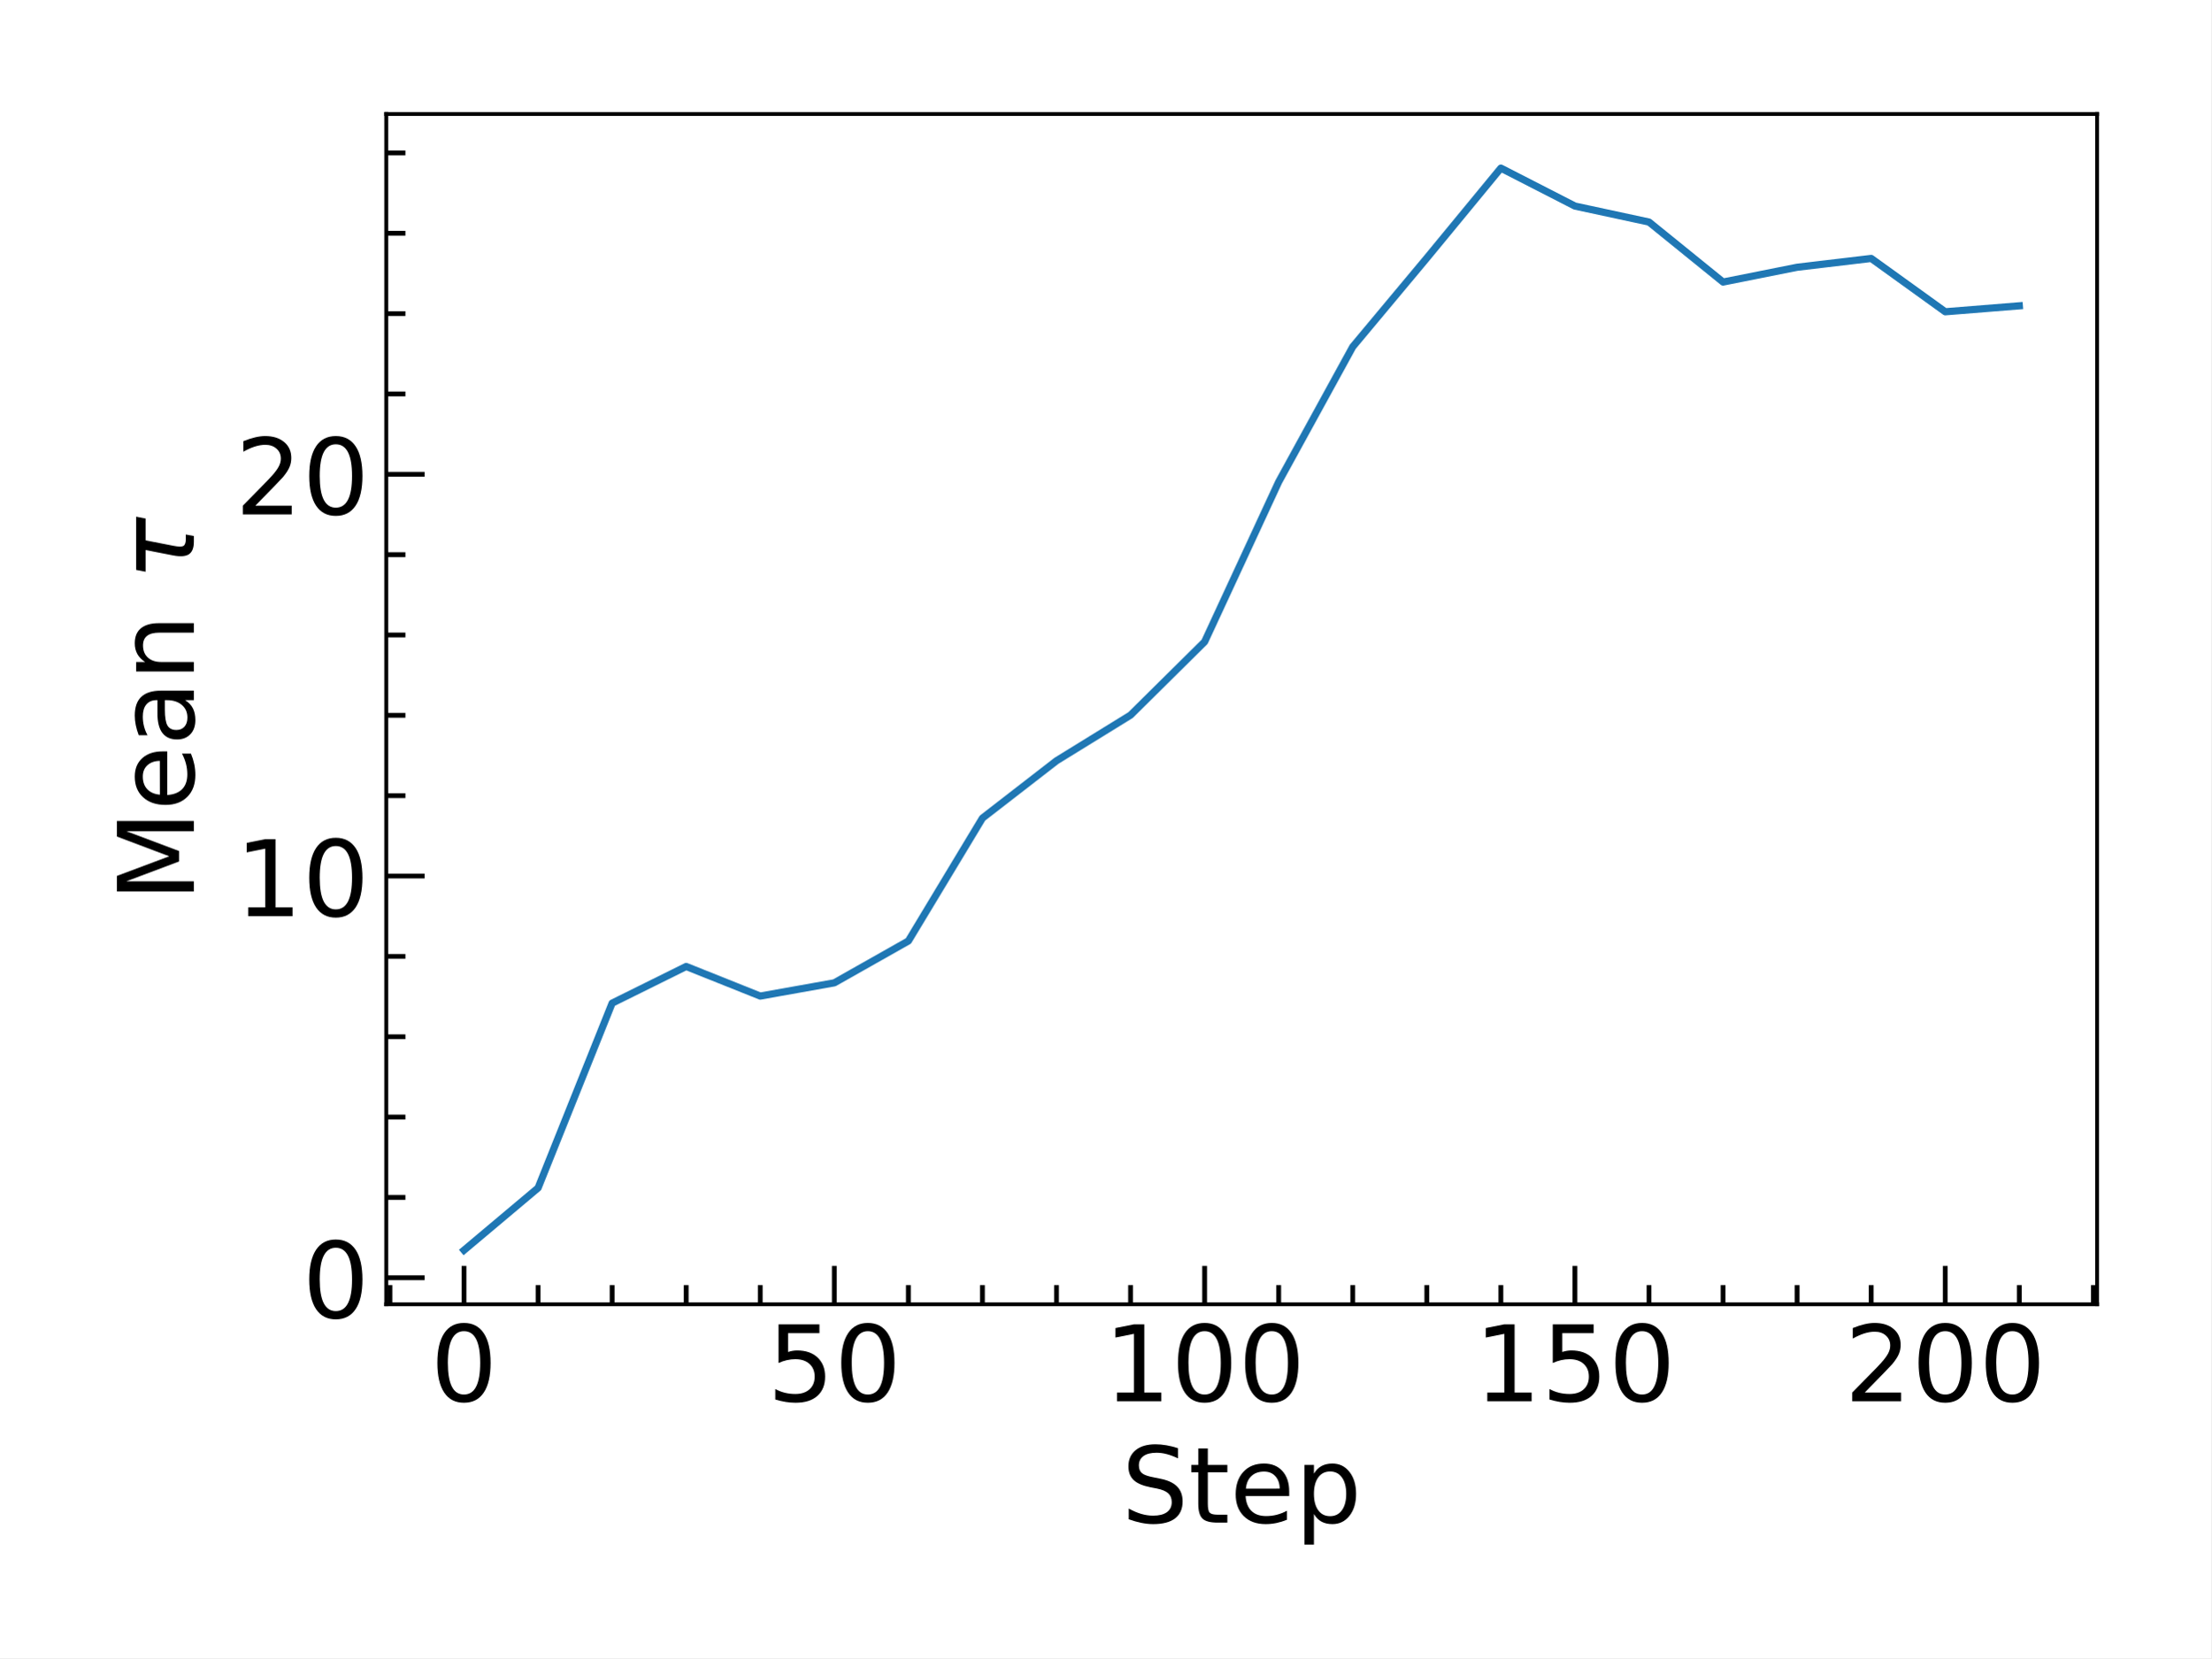
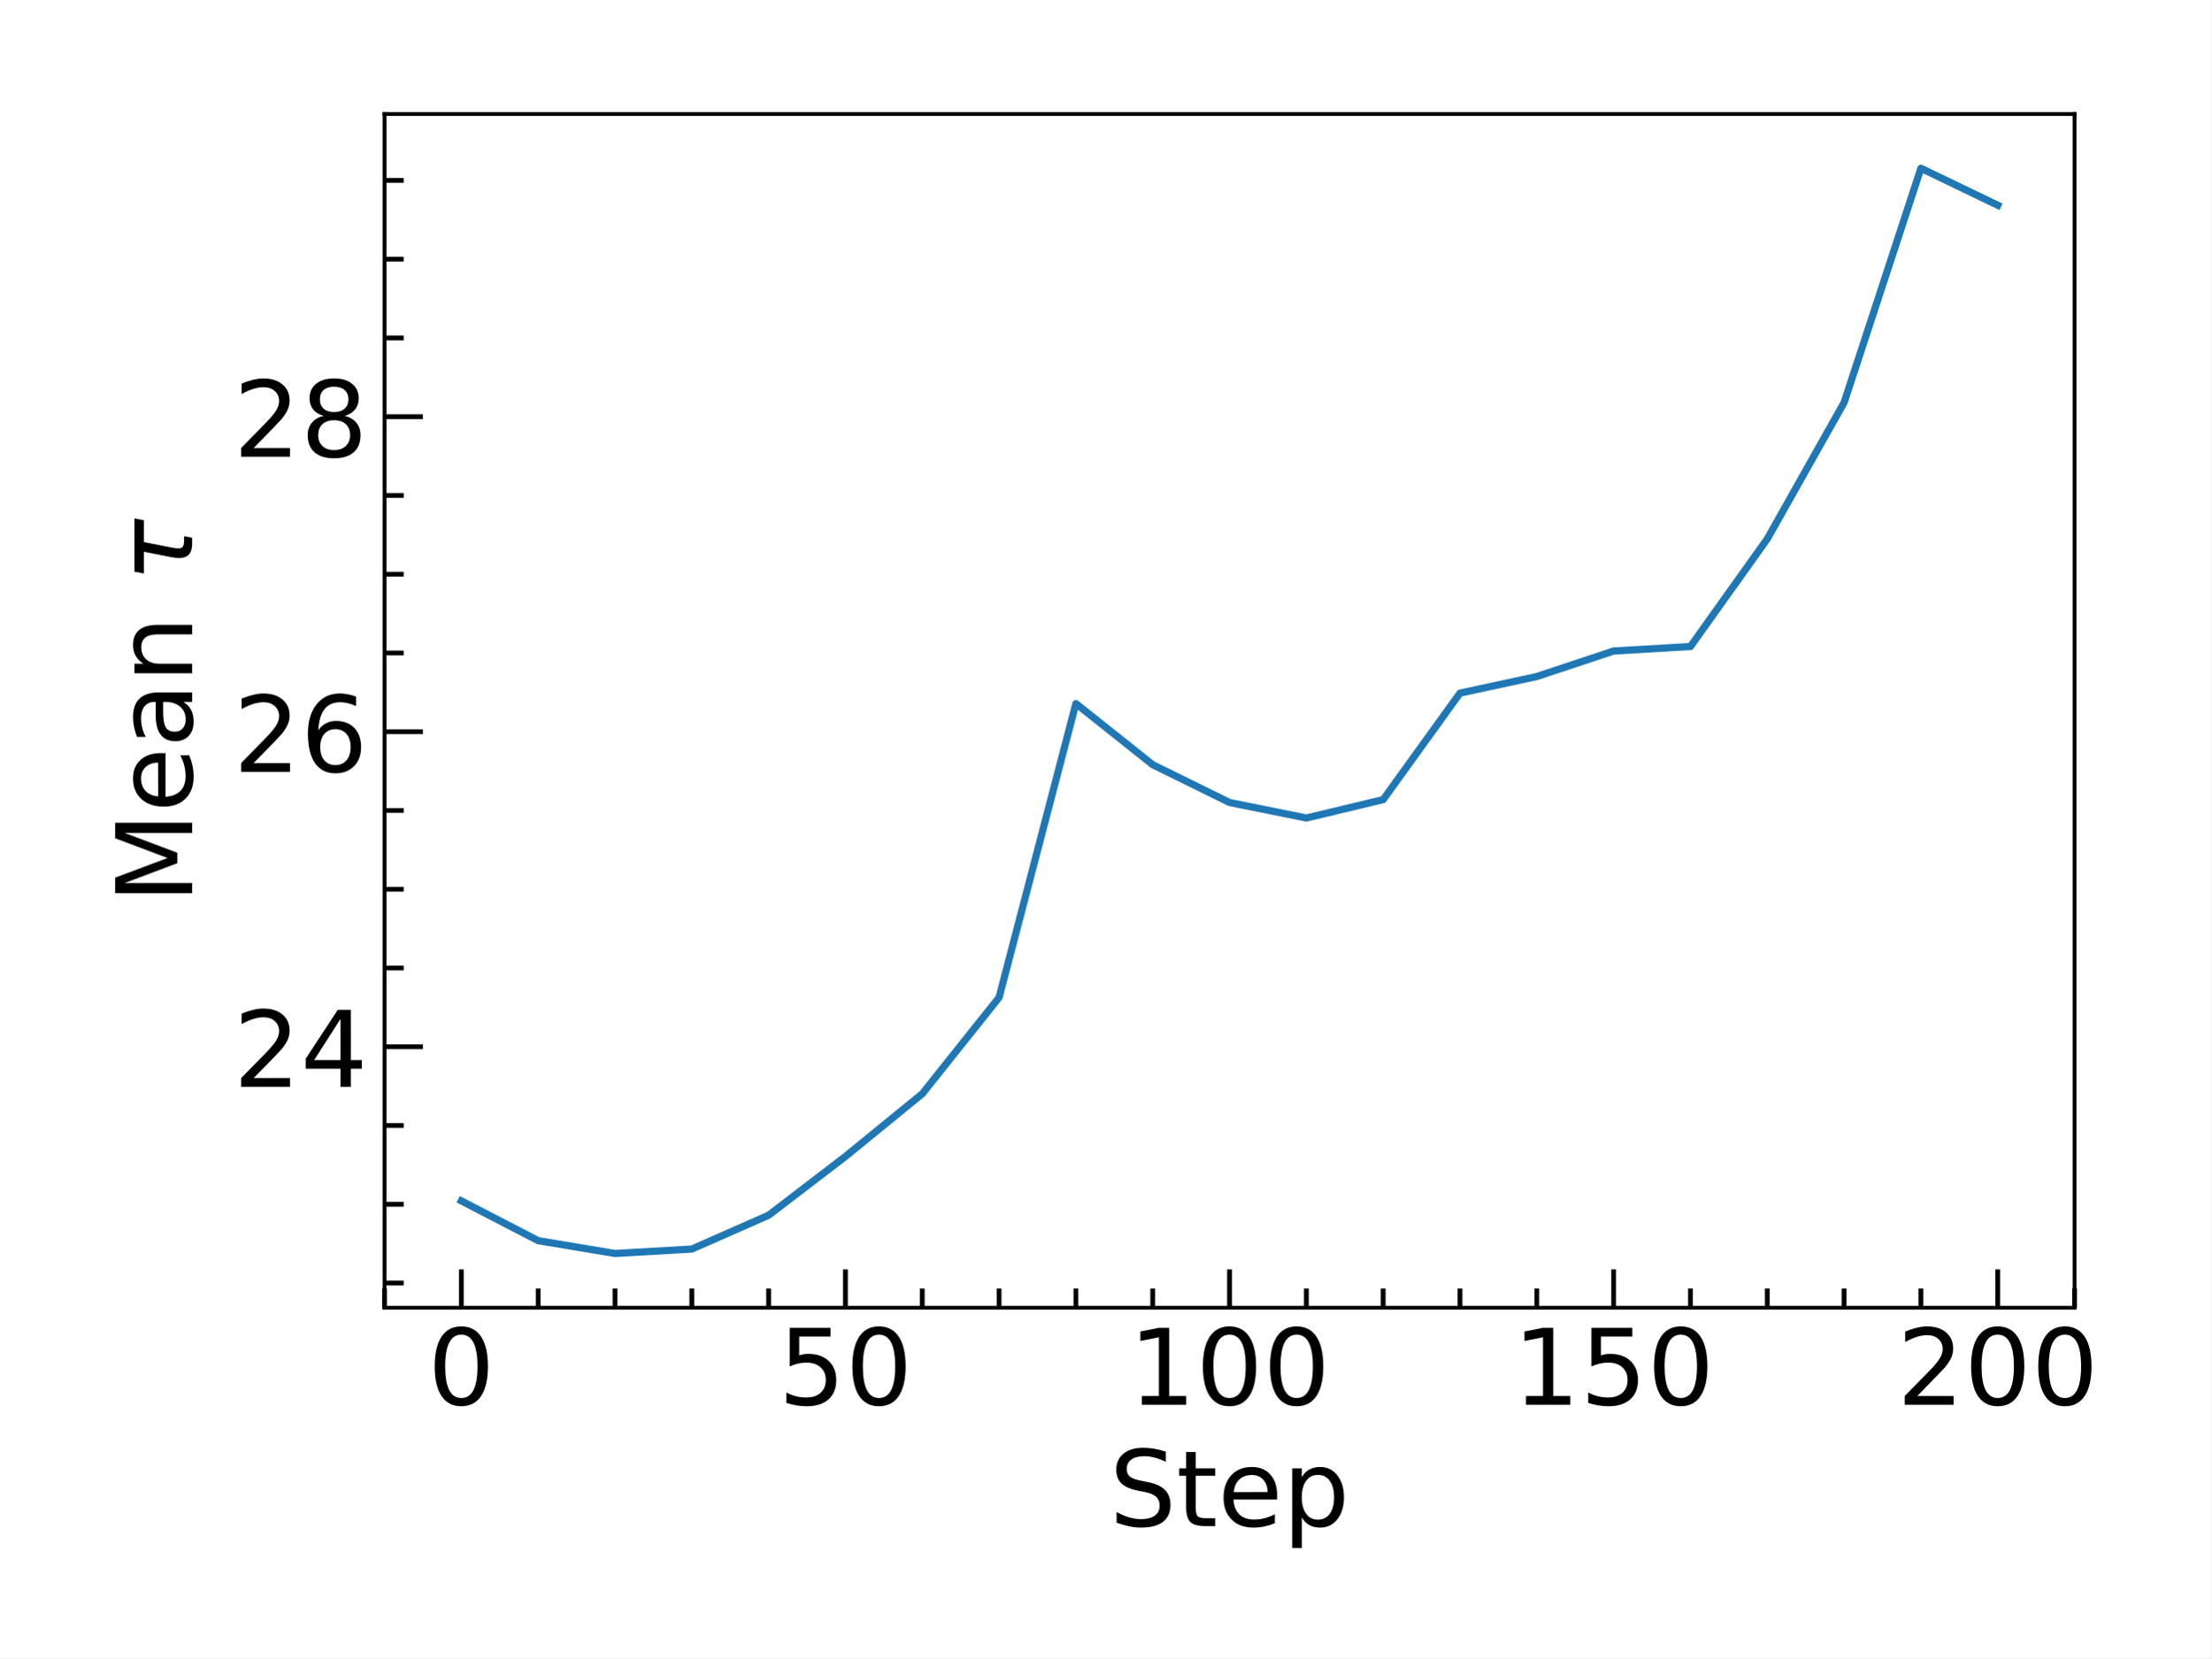
<svg xmlns="http://www.w3.org/2000/svg" xmlns:xlink="http://www.w3.org/1999/xlink" width="460.8pt" height="345.6pt" viewBox="0 0 460.8 345.6" version="1.1">
  <defs>
    <style type="text/css">*{stroke-linejoin: round; stroke-linecap: butt}</style>
  </defs>
  <g id="figure_1">
    <g id="patch_1">
      <path d="M 0 345.6  L 460.8 345.6  L 460.8 0  L 0 0  z " style="fill: #ffffff" />
    </g>
    <g id="axes_1">
      <g id="patch_2">
-         <path d="M 80.49 271.86  L 437.04 271.86  L 437.04 23.76  L 80.49 23.76  z " style="fill: #ffffff" />
+         <path d="M 80.13 272.58  L 432.348 272.58  L 432.348 23.76  L 80.13 23.76  z " style="fill: #ffffff" />
      </g>
      <g id="matplotlib.axis_1">
        <g id="xtick_1">
          <g id="line2d_1">
            <defs>
-               <path id="m3939427437" d="M 0 0  L 0 -8  " style="stroke: #000000" />
-             </defs>
-             <g>
-               <use xlink:href="#m3939427437" x="96.697" y="271.86" style="stroke: #000000" />
+               <path id="m4d07c75f42" d="M 0 0  L 0 -8  " style="stroke: #000000" />
+             </defs>
+             <g>
+               <use xlink:href="#m4d07c75f42" x="96.14" y="272.58" style="stroke: #000000" />
            </g>
          </g>
          <g id="text_1">
-             <g transform="translate(89.69807 292.0766) scale(0.22 -0.22)">
+             <g transform="translate(89.14115 292.7966) scale(0.22 -0.22)">
              <defs>
                <path id="DejaVuSans-30" d="M 2034 4250  Q 1547 4250 1301 3770  Q 1056 3291 1056 2328  Q 1056 1369 1301 889  Q 1547 409 2034 409  Q 2525 409 2770 889  Q 3016 1369 3016 2328  Q 3016 3291 2770 3770  Q 2525 4250 2034 4250  z M 2034 4750  Q 2819 4750 3233 4129  Q 3647 3509 3647 2328  Q 3647 1150 3233 529  Q 2819 -91 2034 -91  Q 1250 -91 836 529  Q 422 1150 422 2328  Q 422 3509 836 4129  Q 1250 4750 2034 4750  z " transform="scale(0.015625)" />
              </defs>
              <use xlink:href="#DejaVuSans-30" />
            </g>
          </g>
        </g>
        <g id="xtick_2">
          <g id="line2d_2">
            <g>
-               <use xlink:href="#m3939427437" x="173.872" y="271.86" style="stroke: #000000" />
+               <use xlink:href="#m4d07c75f42" x="176.189" y="272.58" style="stroke: #000000" />
            </g>
          </g>
          <g id="text_2">
-             <g transform="translate(159.8746 292.0766) scale(0.22 -0.22)">
+             <g transform="translate(162.1919 292.7966) scale(0.22 -0.22)">
              <defs>
                <path id="DejaVuSans-35" d="M 691 4666  L 3169 4666  L 3169 4134  L 1269 4134  L 1269 2991  Q 1406 3038 1543 3061  Q 1681 3084 1819 3084  Q 2600 3084 3056 2656  Q 3513 2228 3513 1497  Q 3513 744 3044 326  Q 2575 -91 1722 -91  Q 1428 -91 1123 -41  Q 819 9 494 109  L 494 744  Q 775 591 1075 516  Q 1375 441 1709 441  Q 2250 441 2565 725  Q 2881 1009 2881 1497  Q 2881 1984 2565 2268  Q 2250 2553 1709 2553  Q 1456 2553 1204 2497  Q 953 2441 691 2322  L 691 4666  z " transform="scale(0.015625)" />
              </defs>
              <use xlink:href="#DejaVuSans-35" />
              <use xlink:href="#DejaVuSans-30" transform="translate(63.62305 0)" />
            </g>
          </g>
        </g>
        <g id="xtick_3">
          <g id="line2d_3">
            <g>
-               <use xlink:href="#m3939427437" x="251.047" y="271.86" style="stroke: #000000" />
+               <use xlink:href="#m4d07c75f42" x="256.239" y="272.58" style="stroke: #000000" />
            </g>
          </g>
          <g id="text_3">
-             <g transform="translate(230.0512 292.0766) scale(0.22 -0.22)">
+             <g transform="translate(235.2426 292.7966) scale(0.22 -0.22)">
              <defs>
                <path id="DejaVuSans-31" d="M 794 531  L 1825 531  L 1825 4091  L 703 3866  L 703 4441  L 1819 4666  L 2450 4666  L 2450 531  L 3481 531  L 3481 0  L 794 0  L 794 531  z " transform="scale(0.015625)" />
              </defs>
              <use xlink:href="#DejaVuSans-31" />
              <use xlink:href="#DejaVuSans-30" transform="translate(63.62305 0)" />
              <use xlink:href="#DejaVuSans-30" transform="translate(127.2461 0)" />
            </g>
          </g>
        </g>
        <g id="xtick_4">
          <g id="line2d_4">
            <g>
-               <use xlink:href="#m3939427437" x="328.223" y="271.86" style="stroke: #000000" />
+               <use xlink:href="#m4d07c75f42" x="336.288" y="272.58" style="stroke: #000000" />
            </g>
          </g>
          <g id="text_4">
-             <g transform="translate(307.2265 292.0766) scale(0.22 -0.22)">
+             <g transform="translate(315.2921 292.7966) scale(0.22 -0.22)">
              <use xlink:href="#DejaVuSans-31" />
              <use xlink:href="#DejaVuSans-35" transform="translate(63.62305 0)" />
              <use xlink:href="#DejaVuSans-30" transform="translate(127.2461 0)" />
            </g>
          </g>
        </g>
        <g id="xtick_5">
          <g id="line2d_5">
            <g>
-               <use xlink:href="#m3939427437" x="405.398" y="271.86" style="stroke: #000000" />
+               <use xlink:href="#m4d07c75f42" x="416.338" y="272.58" style="stroke: #000000" />
            </g>
          </g>
          <g id="text_5">
-             <g transform="translate(384.4019 292.0766) scale(0.22 -0.22)">
+             <g transform="translate(395.3416 292.7966) scale(0.22 -0.22)">
              <defs>
                <path id="DejaVuSans-32" d="M 1228 531  L 3431 531  L 3431 0  L 469 0  L 469 531  Q 828 903 1448 1529  Q 2069 2156 2228 2338  Q 2531 2678 2651 2914  Q 2772 3150 2772 3378  Q 2772 3750 2511 3984  Q 2250 4219 1831 4219  Q 1534 4219 1204 4116  Q 875 4013 500 3803  L 500 4441  Q 881 4594 1212 4672  Q 1544 4750 1819 4750  Q 2544 4750 2975 4387  Q 3406 4025 3406 3419  Q 3406 3131 3298 2873  Q 3191 2616 2906 2266  Q 2828 2175 2409 1742  Q 1991 1309 1228 531  z " transform="scale(0.015625)" />
              </defs>
              <use xlink:href="#DejaVuSans-32" />
              <use xlink:href="#DejaVuSans-30" transform="translate(63.62305 0)" />
              <use xlink:href="#DejaVuSans-30" transform="translate(127.2461 0)" />
            </g>
          </g>
        </g>
        <g id="xtick_6">
          <g id="line2d_6">
            <defs>
-               <path id="mc99a9d5cc9" d="M 0 0  L 0 -4  " style="stroke: #000000" />
-             </defs>
-             <g>
-               <use xlink:href="#mc99a9d5cc9" x="81.262" y="271.86" style="stroke: #000000" />
+               <path id="mac6c92a8c4" d="M 0 0  L 0 -4  " style="stroke: #000000" />
+             </defs>
+             <g>
+               <use xlink:href="#mac6c92a8c4" x="80.13" y="272.58" style="stroke: #000000" />
            </g>
          </g>
        </g>
        <g id="xtick_7">
          <g id="line2d_7">
            <g>
-               <use xlink:href="#mc99a9d5cc9" x="112.132" y="271.86" style="stroke: #000000" />
+               <use xlink:href="#mac6c92a8c4" x="112.15" y="272.58" style="stroke: #000000" />
            </g>
          </g>
        </g>
        <g id="xtick_8">
          <g id="line2d_8">
            <g>
-               <use xlink:href="#mc99a9d5cc9" x="127.567" y="271.86" style="stroke: #000000" />
+               <use xlink:href="#mac6c92a8c4" x="128.16" y="272.58" style="stroke: #000000" />
            </g>
          </g>
        </g>
        <g id="xtick_9">
          <g id="line2d_9">
            <g>
-               <use xlink:href="#mc99a9d5cc9" x="143.002" y="271.86" style="stroke: #000000" />
+               <use xlink:href="#mac6c92a8c4" x="144.17" y="272.58" style="stroke: #000000" />
            </g>
          </g>
        </g>
        <g id="xtick_10">
          <g id="line2d_10">
            <g>
-               <use xlink:href="#mc99a9d5cc9" x="158.437" y="271.86" style="stroke: #000000" />
+               <use xlink:href="#mac6c92a8c4" x="160.179" y="272.58" style="stroke: #000000" />
            </g>
          </g>
        </g>
        <g id="xtick_11">
          <g id="line2d_11">
            <g>
-               <use xlink:href="#mc99a9d5cc9" x="189.307" y="271.86" style="stroke: #000000" />
+               <use xlink:href="#mac6c92a8c4" x="192.199" y="272.58" style="stroke: #000000" />
            </g>
          </g>
        </g>
        <g id="xtick_12">
          <g id="line2d_12">
            <g>
-               <use xlink:href="#mc99a9d5cc9" x="204.742" y="271.86" style="stroke: #000000" />
+               <use xlink:href="#mac6c92a8c4" x="208.209" y="272.58" style="stroke: #000000" />
            </g>
          </g>
        </g>
        <g id="xtick_13">
          <g id="line2d_13">
            <g>
-               <use xlink:href="#mc99a9d5cc9" x="220.177" y="271.86" style="stroke: #000000" />
+               <use xlink:href="#mac6c92a8c4" x="224.219" y="272.58" style="stroke: #000000" />
            </g>
          </g>
        </g>
        <g id="xtick_14">
          <g id="line2d_14">
            <g>
-               <use xlink:href="#mc99a9d5cc9" x="235.612" y="271.86" style="stroke: #000000" />
+               <use xlink:href="#mac6c92a8c4" x="240.229" y="272.58" style="stroke: #000000" />
            </g>
          </g>
        </g>
        <g id="xtick_15">
          <g id="line2d_15">
            <g>
-               <use xlink:href="#mc99a9d5cc9" x="266.483" y="271.86" style="stroke: #000000" />
+               <use xlink:href="#mac6c92a8c4" x="272.249" y="272.58" style="stroke: #000000" />
            </g>
          </g>
        </g>
        <g id="xtick_16">
          <g id="line2d_16">
            <g>
-               <use xlink:href="#mc99a9d5cc9" x="281.918" y="271.86" style="stroke: #000000" />
+               <use xlink:href="#mac6c92a8c4" x="288.259" y="272.58" style="stroke: #000000" />
            </g>
          </g>
        </g>
        <g id="xtick_17">
          <g id="line2d_17">
            <g>
-               <use xlink:href="#mc99a9d5cc9" x="297.353" y="271.86" style="stroke: #000000" />
+               <use xlink:href="#mac6c92a8c4" x="304.269" y="272.58" style="stroke: #000000" />
            </g>
          </g>
        </g>
        <g id="xtick_18">
          <g id="line2d_18">
            <g>
-               <use xlink:href="#mc99a9d5cc9" x="312.788" y="271.86" style="stroke: #000000" />
+               <use xlink:href="#mac6c92a8c4" x="320.278" y="272.58" style="stroke: #000000" />
            </g>
          </g>
        </g>
        <g id="xtick_19">
          <g id="line2d_19">
            <g>
-               <use xlink:href="#mc99a9d5cc9" x="343.658" y="271.86" style="stroke: #000000" />
+               <use xlink:href="#mac6c92a8c4" x="352.298" y="272.58" style="stroke: #000000" />
            </g>
          </g>
        </g>
        <g id="xtick_20">
          <g id="line2d_20">
            <g>
-               <use xlink:href="#mc99a9d5cc9" x="359.093" y="271.86" style="stroke: #000000" />
+               <use xlink:href="#mac6c92a8c4" x="368.308" y="272.58" style="stroke: #000000" />
            </g>
          </g>
        </g>
        <g id="xtick_21">
          <g id="line2d_21">
            <g>
-               <use xlink:href="#mc99a9d5cc9" x="374.528" y="271.86" style="stroke: #000000" />
+               <use xlink:href="#mac6c92a8c4" x="384.318" y="272.58" style="stroke: #000000" />
            </g>
          </g>
        </g>
        <g id="xtick_22">
          <g id="line2d_22">
            <g>
-               <use xlink:href="#mc99a9d5cc9" x="389.963" y="271.86" style="stroke: #000000" />
+               <use xlink:href="#mac6c92a8c4" x="400.328" y="272.58" style="stroke: #000000" />
            </g>
          </g>
        </g>
        <g id="xtick_23">
          <g id="line2d_23">
            <g>
-               <use xlink:href="#mc99a9d5cc9" x="420.833" y="271.86" style="stroke: #000000" />
-             </g>
-           </g>
-         </g>
-         <g id="xtick_24">
-           <g id="line2d_24">
-             <g>
-               <use xlink:href="#mc99a9d5cc9" x="436.268" y="271.86" style="stroke: #000000" />
+               <use xlink:href="#mac6c92a8c4" x="432.348" y="272.58" style="stroke: #000000" />
            </g>
          </g>
        </g>
        <g id="text_6">
-           <g transform="translate(233.7177 317.3684) scale(0.22 -0.22)">
+           <g transform="translate(231.1915 318.0884) scale(0.22 -0.22)">
            <defs>
              <path id="DejaVuSans-53" d="M 3425 4513  L 3425 3897  Q 3066 4069 2747 4153  Q 2428 4238 2131 4238  Q 1616 4238 1336 4038  Q 1056 3838 1056 3469  Q 1056 3159 1242 3001  Q 1428 2844 1947 2747  L 2328 2669  Q 3034 2534 3370 2195  Q 3706 1856 3706 1288  Q 3706 609 3251 259  Q 2797 -91 1919 -91  Q 1588 -91 1214 -16  Q 841 59 441 206  L 441 856  Q 825 641 1194 531  Q 1563 422 1919 422  Q 2459 422 2753 634  Q 3047 847 3047 1241  Q 3047 1584 2836 1778  Q 2625 1972 2144 2069  L 1759 2144  Q 1053 2284 737 2584  Q 422 2884 422 3419  Q 422 4038 858 4394  Q 1294 4750 2059 4750  Q 2388 4750 2728 4690  Q 3069 4631 3425 4513  z " transform="scale(0.015625)" />
              <path id="DejaVuSans-74" d="M 1172 4494  L 1172 3500  L 2356 3500  L 2356 3053  L 1172 3053  L 1172 1153  Q 1172 725 1289 603  Q 1406 481 1766 481  L 2356 481  L 2356 0  L 1766 0  Q 1100 0 847 248  Q 594 497 594 1153  L 594 3053  L 172 3053  L 172 3500  L 594 3500  L 594 4494  L 1172 4494  z " transform="scale(0.015625)" />
              <path id="DejaVuSans-65" d="M 3597 1894  L 3597 1613  L 953 1613  Q 991 1019 1311 708  Q 1631 397 2203 397  Q 2534 397 2845 478  Q 3156 559 3463 722  L 3463 178  Q 3153 47 2828 -22  Q 2503 -91 2169 -91  Q 1331 -91 842 396  Q 353 884 353 1716  Q 353 2575 817 3079  Q 1281 3584 2069 3584  Q 2775 3584 3186 3129  Q 3597 2675 3597 1894  z M 3022 2063  Q 3016 2534 2758 2815  Q 2500 3097 2075 3097  Q 1594 3097 1305 2825  Q 1016 2553 972 2059  L 3022 2063  z " transform="scale(0.015625)" />
              <path id="DejaVuSans-70" d="M 1159 525  L 1159 -1331  L 581 -1331  L 581 3500  L 1159 3500  L 1159 2969  Q 1341 3281 1617 3432  Q 1894 3584 2278 3584  Q 2916 3584 3314 3078  Q 3713 2572 3713 1747  Q 3713 922 3314 415  Q 2916 -91 2278 -91  Q 1894 -91 1617 61  Q 1341 213 1159 525  z M 3116 1747  Q 3116 2381 2855 2742  Q 2594 3103 2138 3103  Q 1681 3103 1420 2742  Q 1159 2381 1159 1747  Q 1159 1113 1420 752  Q 1681 391 2138 391  Q 2594 391 2855 752  Q 3116 1113 3116 1747  z " transform="scale(0.015625)" />
            </defs>
            <use xlink:href="#DejaVuSans-53" />
            <use xlink:href="#DejaVuSans-74" transform="translate(63.47656 0)" />
            <use xlink:href="#DejaVuSans-65" transform="translate(102.6855 0)" />
            <use xlink:href="#DejaVuSans-70" transform="translate(164.209 0)" />
          </g>
        </g>
      </g>
      <g id="matplotlib.axis_2">
        <g id="ytick_1">
+           <g id="line2d_24">
+             <defs>
+               <path id="m0701439ac6" d="M 0 0  L 8 0  " style="stroke: #000000" />
+             </defs>
+             <g>
+               <use xlink:href="#m0701439ac6" x="80.13" y="218.179" style="stroke: #000000" />
+             </g>
+           </g>
+           <g id="text_7">
+             <g transform="translate(48.635 226.5369) scale(0.22 -0.22)">
+               <defs>
+                 <path id="DejaVuSans-34" d="M 2419 4116  L 825 1625  L 2419 1625  L 2419 4116  z M 2253 4666  L 3047 4666  L 3047 1625  L 3713 1625  L 3713 1100  L 3047 1100  L 3047 0  L 2419 0  L 2419 1100  L 313 1100  L 313 1709  L 2253 4666  z " transform="scale(0.015625)" />
+               </defs>
+               <use xlink:href="#DejaVuSans-32" />
+               <use xlink:href="#DejaVuSans-34" transform="translate(63.62305 0)" />
+             </g>
+           </g>
+         </g>
+         <g id="ytick_2">
          <g id="line2d_25">
-             <defs>
-               <path id="md709298eeb" d="M 0 0  L 8 0  " style="stroke: #000000" />
-             </defs>
-             <g>
-               <use xlink:href="#md709298eeb" x="80.49" y="266.328" style="stroke: #000000" />
-             </g>
-           </g>
-           <g id="text_7">
-             <g transform="translate(62.9925 274.6865) scale(0.22 -0.22)">
-               <use xlink:href="#DejaVuSans-30" />
-             </g>
-           </g>
-         </g>
-         <g id="ytick_2">
+             <g>
+               <use xlink:href="#m0701439ac6" x="80.13" y="152.51" style="stroke: #000000" />
+             </g>
+           </g>
+           <g id="text_8">
+             <g transform="translate(48.635 160.8686) scale(0.22 -0.22)">
+               <defs>
+                 <path id="DejaVuSans-36" d="M 2113 2584  Q 1688 2584 1439 2293  Q 1191 2003 1191 1497  Q 1191 994 1439 701  Q 1688 409 2113 409  Q 2538 409 2786 701  Q 3034 994 3034 1497  Q 3034 2003 2786 2293  Q 2538 2584 2113 2584  z M 3366 4563  L 3366 3988  Q 3128 4100 2886 4159  Q 2644 4219 2406 4219  Q 1781 4219 1451 3797  Q 1122 3375 1075 2522  Q 1259 2794 1537 2939  Q 1816 3084 2150 3084  Q 2853 3084 3261 2657  Q 3669 2231 3669 1497  Q 3669 778 3244 343  Q 2819 -91 2113 -91  Q 1303 -91 875 529  Q 447 1150 447 2328  Q 447 3434 972 4092  Q 1497 4750 2381 4750  Q 2619 4750 2861 4703  Q 3103 4656 3366 4563  z " transform="scale(0.015625)" />
+               </defs>
+               <use xlink:href="#DejaVuSans-32" />
+               <use xlink:href="#DejaVuSans-36" transform="translate(63.62305 0)" />
+             </g>
+           </g>
+         </g>
+         <g id="ytick_3">
          <g id="line2d_26">
            <g>
-               <use xlink:href="#md709298eeb" x="80.49" y="182.592" style="stroke: #000000" />
-             </g>
-           </g>
-           <g id="text_8">
-             <g transform="translate(48.995 190.9508) scale(0.22 -0.22)">
-               <use xlink:href="#DejaVuSans-31" />
-               <use xlink:href="#DejaVuSans-30" transform="translate(63.62305 0)" />
-             </g>
-           </g>
-         </g>
-         <g id="ytick_3">
+               <use xlink:href="#m0701439ac6" x="80.13" y="86.842" style="stroke: #000000" />
+             </g>
+           </g>
+           <g id="text_9">
+             <g transform="translate(48.635 95.20034) scale(0.22 -0.22)">
+               <defs>
+                 <path id="DejaVuSans-38" d="M 2034 2216  Q 1584 2216 1326 1975  Q 1069 1734 1069 1313  Q 1069 891 1326 650  Q 1584 409 2034 409  Q 2484 409 2743 651  Q 3003 894 3003 1313  Q 3003 1734 2745 1975  Q 2488 2216 2034 2216  z M 1403 2484  Q 997 2584 770 2862  Q 544 3141 544 3541  Q 544 4100 942 4425  Q 1341 4750 2034 4750  Q 2731 4750 3128 4425  Q 3525 4100 3525 3541  Q 3525 3141 3298 2862  Q 3072 2584 2669 2484  Q 3125 2378 3379 2068  Q 3634 1759 3634 1313  Q 3634 634 3220 271  Q 2806 -91 2034 -91  Q 1263 -91 848 271  Q 434 634 434 1313  Q 434 1759 690 2068  Q 947 2378 1403 2484  z M 1172 3481  Q 1172 3119 1398 2916  Q 1625 2713 2034 2713  Q 2441 2713 2670 2916  Q 2900 3119 2900 3481  Q 2900 3844 2670 4047  Q 2441 4250 2034 4250  Q 1625 4250 1398 4047  Q 1172 3844 1172 3481  z " transform="scale(0.015625)" />
+               </defs>
+               <use xlink:href="#DejaVuSans-32" />
+               <use xlink:href="#DejaVuSans-38" transform="translate(63.62305 0)" />
+             </g>
+           </g>
+         </g>
+         <g id="ytick_4">
          <g id="line2d_27">
-             <g>
-               <use xlink:href="#md709298eeb" x="80.49" y="98.857" style="stroke: #000000" />
-             </g>
-           </g>
-           <g id="text_9">
-             <g transform="translate(48.995 107.215) scale(0.22 -0.22)">
-               <use xlink:href="#DejaVuSans-32" />
-               <use xlink:href="#DejaVuSans-30" transform="translate(63.62305 0)" />
-             </g>
-           </g>
-         </g>
-         <g id="ytick_4">
+             <defs>
+               <path id="m68c75551c1" d="M 0 0  L 4 0  " style="stroke: #000000" />
+             </defs>
+             <g>
+               <use xlink:href="#m68c75551c1" x="80.13" y="267.43" style="stroke: #000000" />
+             </g>
+           </g>
+         </g>
+         <g id="ytick_5">
          <g id="line2d_28">
-             <defs>
-               <path id="m2ddf606a38" d="M 0 0  L 4 0  " style="stroke: #000000" />
-             </defs>
-             <g>
-               <use xlink:href="#m2ddf606a38" x="80.49" y="249.581" style="stroke: #000000" />
-             </g>
-           </g>
-         </g>
-         <g id="ytick_5">
+             <g>
+               <use xlink:href="#m68c75551c1" x="80.13" y="251.013" style="stroke: #000000" />
+             </g>
+           </g>
+         </g>
+         <g id="ytick_6">
          <g id="line2d_29">
            <g>
-               <use xlink:href="#m2ddf606a38" x="80.49" y="232.834" style="stroke: #000000" />
-             </g>
-           </g>
-         </g>
-         <g id="ytick_6">
+               <use xlink:href="#m68c75551c1" x="80.13" y="234.596" style="stroke: #000000" />
+             </g>
+           </g>
+         </g>
+         <g id="ytick_7">
          <g id="line2d_30">
            <g>
-               <use xlink:href="#m2ddf606a38" x="80.49" y="216.087" style="stroke: #000000" />
-             </g>
-           </g>
-         </g>
-         <g id="ytick_7">
+               <use xlink:href="#m68c75551c1" x="80.13" y="201.762" style="stroke: #000000" />
+             </g>
+           </g>
+         </g>
+         <g id="ytick_8">
          <g id="line2d_31">
            <g>
-               <use xlink:href="#m2ddf606a38" x="80.49" y="199.34" style="stroke: #000000" />
-             </g>
-           </g>
-         </g>
-         <g id="ytick_8">
+               <use xlink:href="#m68c75551c1" x="80.13" y="185.344" style="stroke: #000000" />
+             </g>
+           </g>
+         </g>
+         <g id="ytick_9">
          <g id="line2d_32">
            <g>
-               <use xlink:href="#m2ddf606a38" x="80.49" y="165.845" style="stroke: #000000" />
-             </g>
-           </g>
-         </g>
-         <g id="ytick_9">
+               <use xlink:href="#m68c75551c1" x="80.13" y="168.927" style="stroke: #000000" />
+             </g>
+           </g>
+         </g>
+         <g id="ytick_10">
          <g id="line2d_33">
            <g>
-               <use xlink:href="#m2ddf606a38" x="80.49" y="149.098" style="stroke: #000000" />
-             </g>
-           </g>
-         </g>
-         <g id="ytick_10">
+               <use xlink:href="#m68c75551c1" x="80.13" y="136.093" style="stroke: #000000" />
+             </g>
+           </g>
+         </g>
+         <g id="ytick_11">
          <g id="line2d_34">
            <g>
-               <use xlink:href="#m2ddf606a38" x="80.49" y="132.351" style="stroke: #000000" />
-             </g>
-           </g>
-         </g>
-         <g id="ytick_11">
+               <use xlink:href="#m68c75551c1" x="80.13" y="119.676" style="stroke: #000000" />
+             </g>
+           </g>
+         </g>
+         <g id="ytick_12">
          <g id="line2d_35">
            <g>
-               <use xlink:href="#m2ddf606a38" x="80.49" y="115.604" style="stroke: #000000" />
-             </g>
-           </g>
-         </g>
-         <g id="ytick_12">
+               <use xlink:href="#m68c75551c1" x="80.13" y="103.259" style="stroke: #000000" />
+             </g>
+           </g>
+         </g>
+         <g id="ytick_13">
          <g id="line2d_36">
            <g>
-               <use xlink:href="#m2ddf606a38" x="80.49" y="82.11" style="stroke: #000000" />
-             </g>
-           </g>
-         </g>
-         <g id="ytick_13">
+               <use xlink:href="#m68c75551c1" x="80.13" y="70.425" style="stroke: #000000" />
+             </g>
+           </g>
+         </g>
+         <g id="ytick_14">
          <g id="line2d_37">
            <g>
-               <use xlink:href="#m2ddf606a38" x="80.49" y="65.362" style="stroke: #000000" />
-             </g>
-           </g>
-         </g>
-         <g id="ytick_14">
+               <use xlink:href="#m68c75551c1" x="80.13" y="54.008" style="stroke: #000000" />
+             </g>
+           </g>
+         </g>
+         <g id="ytick_15">
          <g id="line2d_38">
            <g>
-               <use xlink:href="#m2ddf606a38" x="80.49" y="48.615" style="stroke: #000000" />
-             </g>
-           </g>
-         </g>
-         <g id="ytick_15">
-           <g id="line2d_39">
-             <g>
-               <use xlink:href="#m2ddf606a38" x="80.49" y="31.868" style="stroke: #000000" />
+               <use xlink:href="#m68c75551c1" x="80.13" y="37.591" style="stroke: #000000" />
            </g>
          </g>
        </g>
        <g id="text_10">
-           <g transform="translate(40.41969 187.96) rotate(-90) scale(0.22 -0.22)">
+           <g transform="translate(40.05969 188.32) rotate(-90) scale(0.22 -0.22)">
            <defs>
              <path id="DejaVuSans-4d" d="M 628 4666  L 1569 4666  L 2759 1491  L 3956 4666  L 4897 4666  L 4897 0  L 4281 0  L 4281 4097  L 3078 897  L 2444 897  L 1241 4097  L 1241 0  L 628 0  L 628 4666  z " transform="scale(0.015625)" />
              <path id="DejaVuSans-61" d="M 2194 1759  Q 1497 1759 1228 1600  Q 959 1441 959 1056  Q 959 750 1161 570  Q 1363 391 1709 391  Q 2188 391 2477 730  Q 2766 1069 2766 1631  L 2766 1759  L 2194 1759  z M 3341 1997  L 3341 0  L 2766 0  L 2766 531  Q 2569 213 2275 61  Q 1981 -91 1556 -91  Q 1019 -91 701 211  Q 384 513 384 1019  Q 384 1609 779 1909  Q 1175 2209 1959 2209  L 2766 2209  L 2766 2266  Q 2766 2663 2505 2880  Q 2244 3097 1772 3097  Q 1472 3097 1187 3025  Q 903 2953 641 2809  L 641 3341  Q 956 3463 1253 3523  Q 1550 3584 1831 3584  Q 2591 3584 2966 3190  Q 3341 2797 3341 1997  z " transform="scale(0.015625)" />
              <path id="DejaVuSans-6e" d="M 3513 2113  L 3513 0  L 2938 0  L 2938 2094  Q 2938 2591 2744 2837  Q 2550 3084 2163 3084  Q 1697 3084 1428 2787  Q 1159 2491 1159 1978  L 1159 0  L 581 0  L 581 3500  L 1159 3500  L 1159 2956  Q 1366 3272 1645 3428  Q 1925 3584 2291 3584  Q 2894 3584 3203 3211  Q 3513 2838 3513 2113  z " transform="scale(0.015625)" />
              <path id="DejaVuSans-20" transform="scale(0.015625)" />
              <path id="DejaVuSans-Oblique-3c4" d="M 2103 638  Q 2188 488 2525 488  L 2800 488  L 2706 0  L 2363 0  Q 1800 0 1600 300  Q 1403 606 1534 1269  L 1856 2925  L 541 2925  L 653 3500  L 3881 3500  L 3769 2925  L 2444 2925  L 2113 1234  Q 2025 781 2103 638  z " transform="scale(0.015625)" />
            </defs>
            <use xlink:href="#DejaVuSans-4d" transform="translate(0 0.09375)" />
            <use xlink:href="#DejaVuSans-65" transform="translate(86.2793 0.09375)" />
            <use xlink:href="#DejaVuSans-61" transform="translate(147.8027 0.09375)" />
            <use xlink:href="#DejaVuSans-6e" transform="translate(209.082 0.09375)" />
            <use xlink:href="#DejaVuSans-20" transform="translate(272.4609 0.09375)" />
            <use xlink:href="#DejaVuSans-Oblique-3c4" transform="translate(304.248 0.09375)" />
          </g>
        </g>
      </g>
-       <g id="line2d_40">
-         <path d="M 96.697 260.583  L 112.132 247.605  L 127.567 209.089  L 143.002 201.444  L 158.437 207.61  L 173.872 204.854  L 189.307 196.129  L 204.742 170.521  L 220.177 158.567  L 235.612 149.047  L 251.047 133.766  L 266.483 100.434  L 281.918 72.275  L 297.353 53.783  L 312.788 35.037  L 328.223 42.948  L 343.658 46.279  L 359.093 58.784  L 374.528 55.7  L 389.963 53.861  L 405.398 64.981  L 420.833 63.736  " clip-path="url(#p411760f489)" style="fill: none; stroke: #1f77b4; stroke-width: 1.5; stroke-linecap: square" />
+       <g id="line2d_39">
+         <path d="M 96.14 250.303  L 112.15 258.596  L 128.16 261.27  L 144.17 260.345  L 160.179 253.293  L 176.189 241.041  L 192.199 227.979  L 208.209 207.903  L 224.219 146.651  L 240.229 159.386  L 256.239 167.266  L 272.249 170.498  L 288.259 166.661  L 304.269 144.464  L 320.278 141.005  L 336.288 135.689  L 352.298 134.755  L 368.308 112.317  L 384.318 83.901  L 400.328 35.07  L 416.338 42.782  " clip-path="url(#pa50828e6c7)" style="fill: none; stroke: #1f77b4; stroke-width: 1.5; stroke-linecap: square" />
      </g>
      <g id="patch_3">
-         <path d="M 80.49 271.86  L 80.49 23.76  " style="fill: none; stroke: #000000; stroke-width: 0.8; stroke-linejoin: miter; stroke-linecap: square" />
+         <path d="M 80.13 272.58  L 80.13 23.76  " style="fill: none; stroke: #000000; stroke-width: 0.8; stroke-linejoin: miter; stroke-linecap: square" />
      </g>
      <g id="patch_4">
-         <path d="M 437.04 271.86  L 437.04 23.76  " style="fill: none; stroke: #000000; stroke-width: 0.8; stroke-linejoin: miter; stroke-linecap: square" />
+         <path d="M 432.348 272.58  L 432.348 23.76  " style="fill: none; stroke: #000000; stroke-width: 0.8; stroke-linejoin: miter; stroke-linecap: square" />
      </g>
      <g id="patch_5">
-         <path d="M 80.49 271.86  L 437.04 271.86  " style="fill: none; stroke: #000000; stroke-width: 0.8; stroke-linejoin: miter; stroke-linecap: square" />
+         <path d="M 80.13 272.58  L 432.348 272.58  " style="fill: none; stroke: #000000; stroke-width: 0.8; stroke-linejoin: miter; stroke-linecap: square" />
      </g>
      <g id="patch_6">
-         <path d="M 80.49 23.76  L 437.04 23.76  " style="fill: none; stroke: #000000; stroke-width: 0.8; stroke-linejoin: miter; stroke-linecap: square" />
+         <path d="M 80.13 23.76  L 432.348 23.76  " style="fill: none; stroke: #000000; stroke-width: 0.8; stroke-linejoin: miter; stroke-linecap: square" />
      </g>
    </g>
  </g>
  <defs>
-     <clipPath id="p411760f489">
-       <rect x="80.49" y="23.76" width="356.55" height="248.1" />
+     <clipPath id="pa50828e6c7">
+       <rect x="80.13" y="23.76" width="352.218" height="248.82" />
    </clipPath>
  </defs>
</svg>
